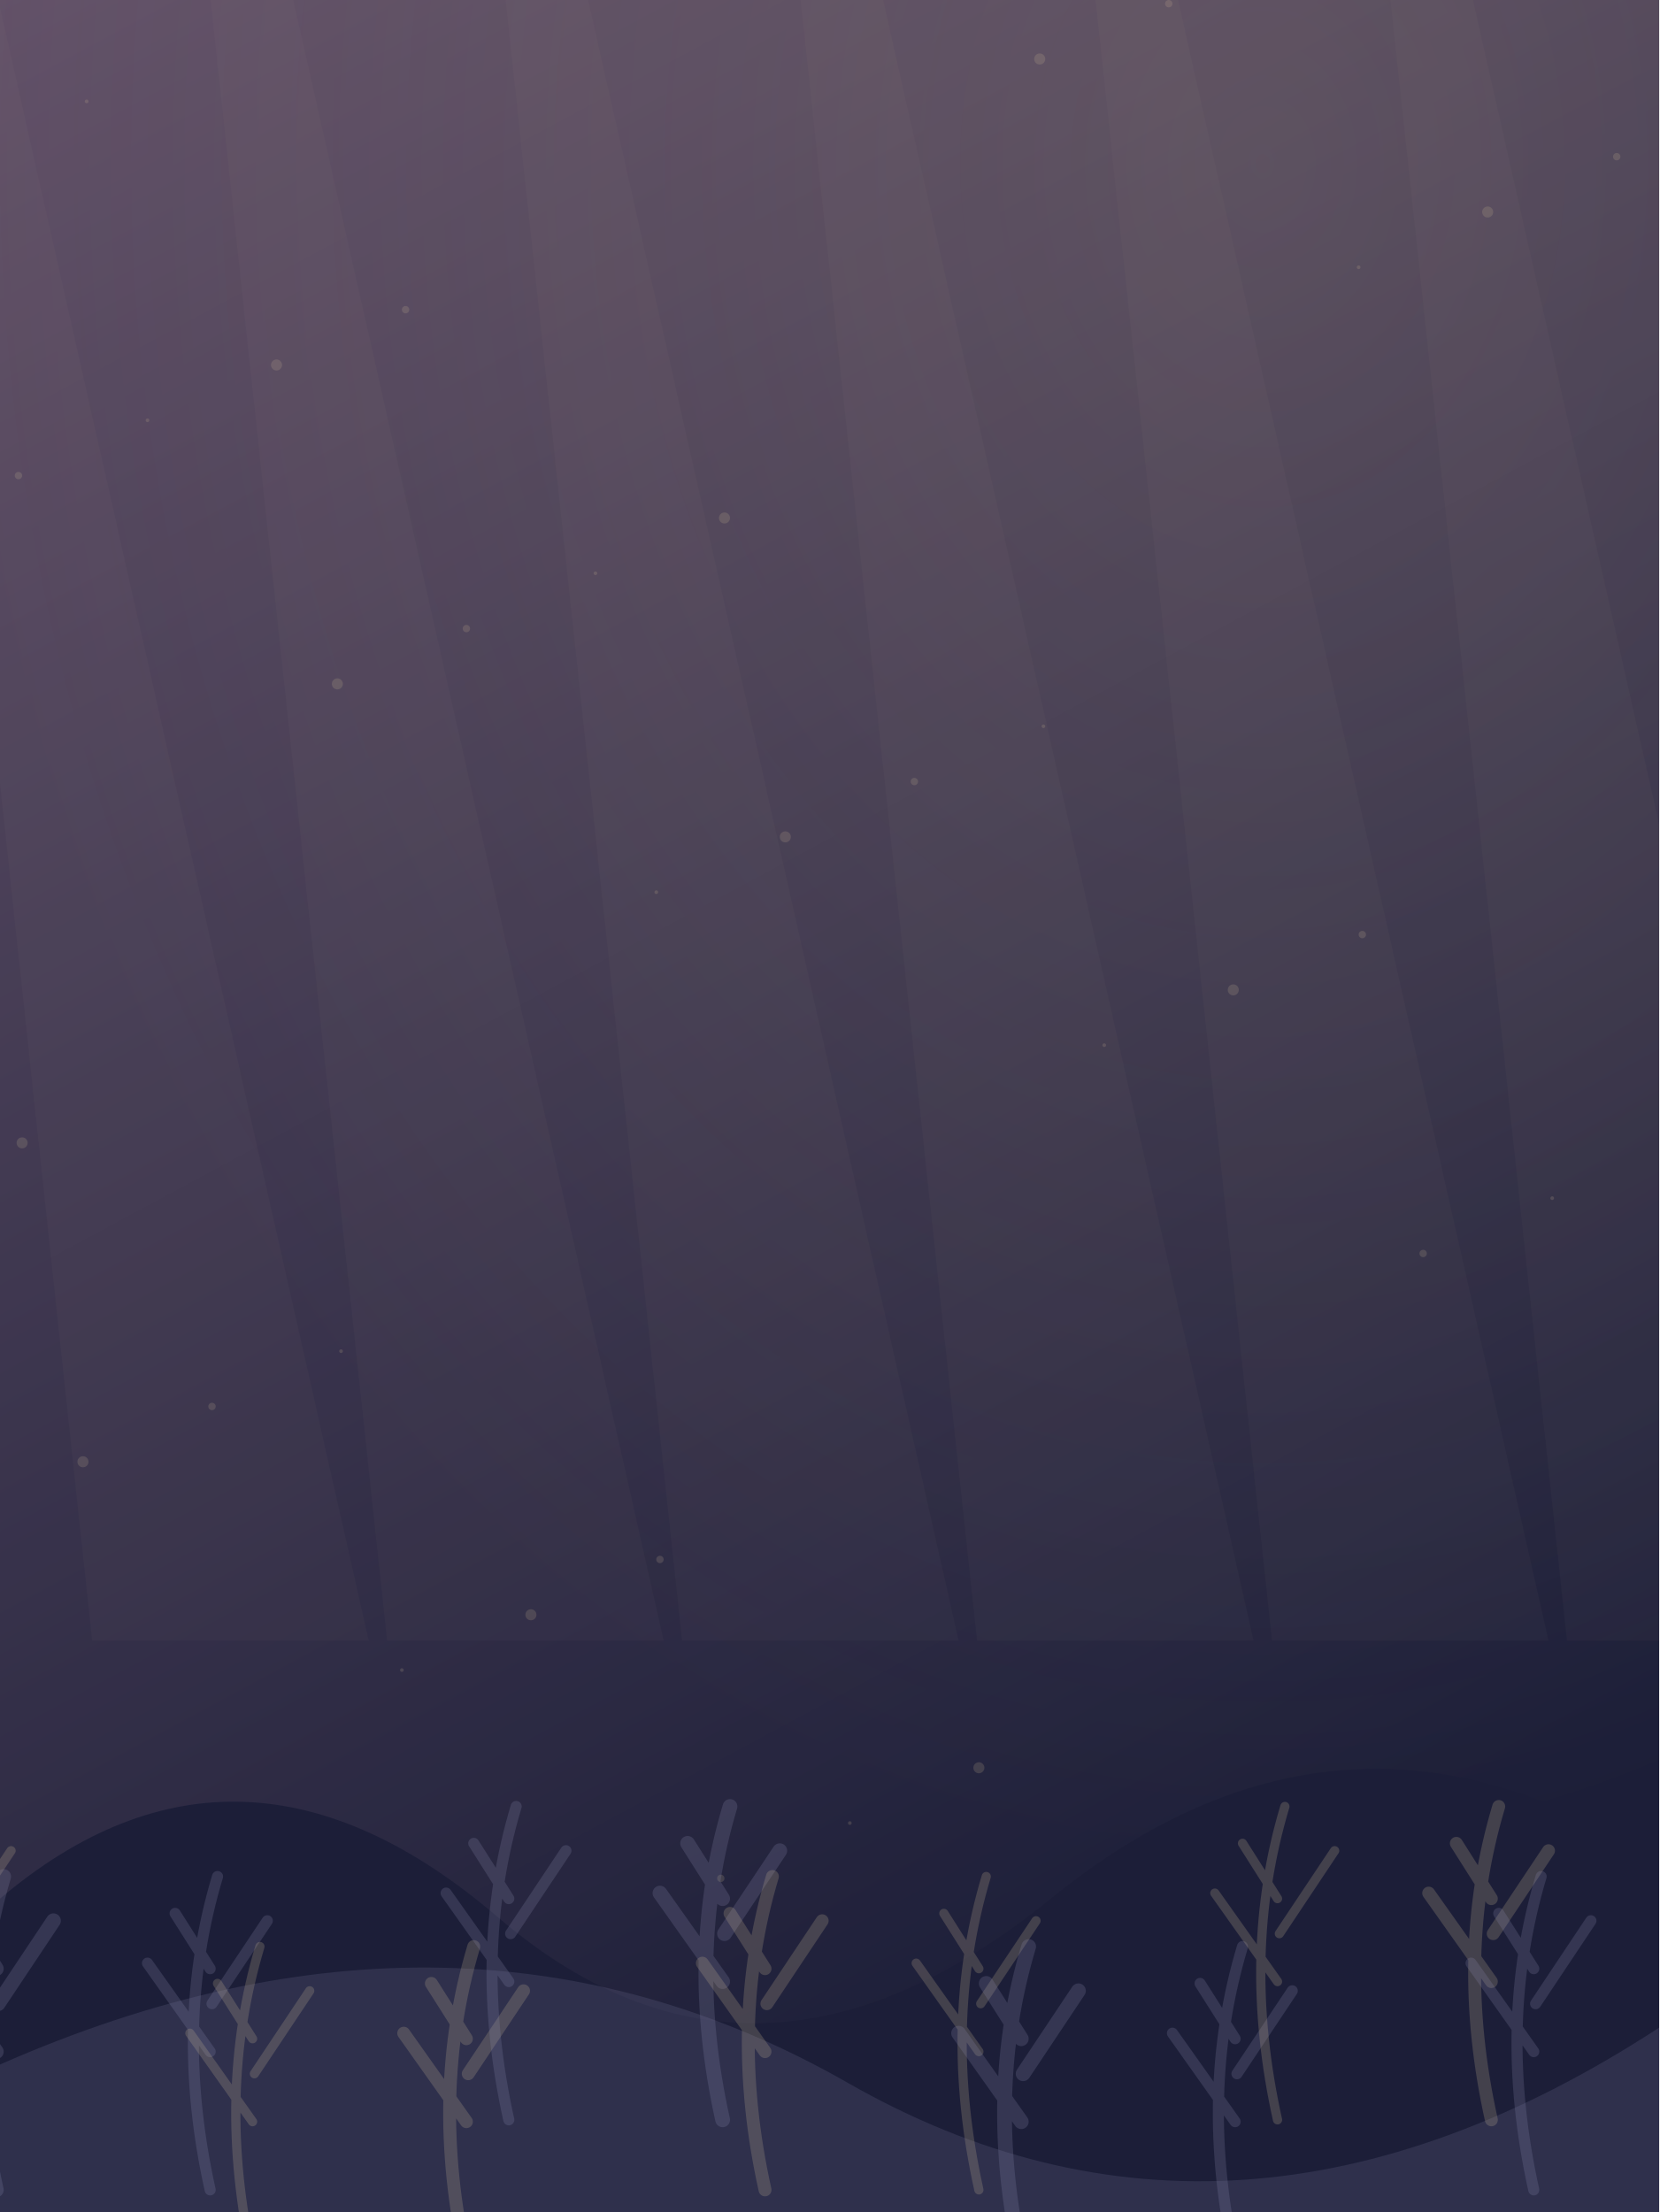
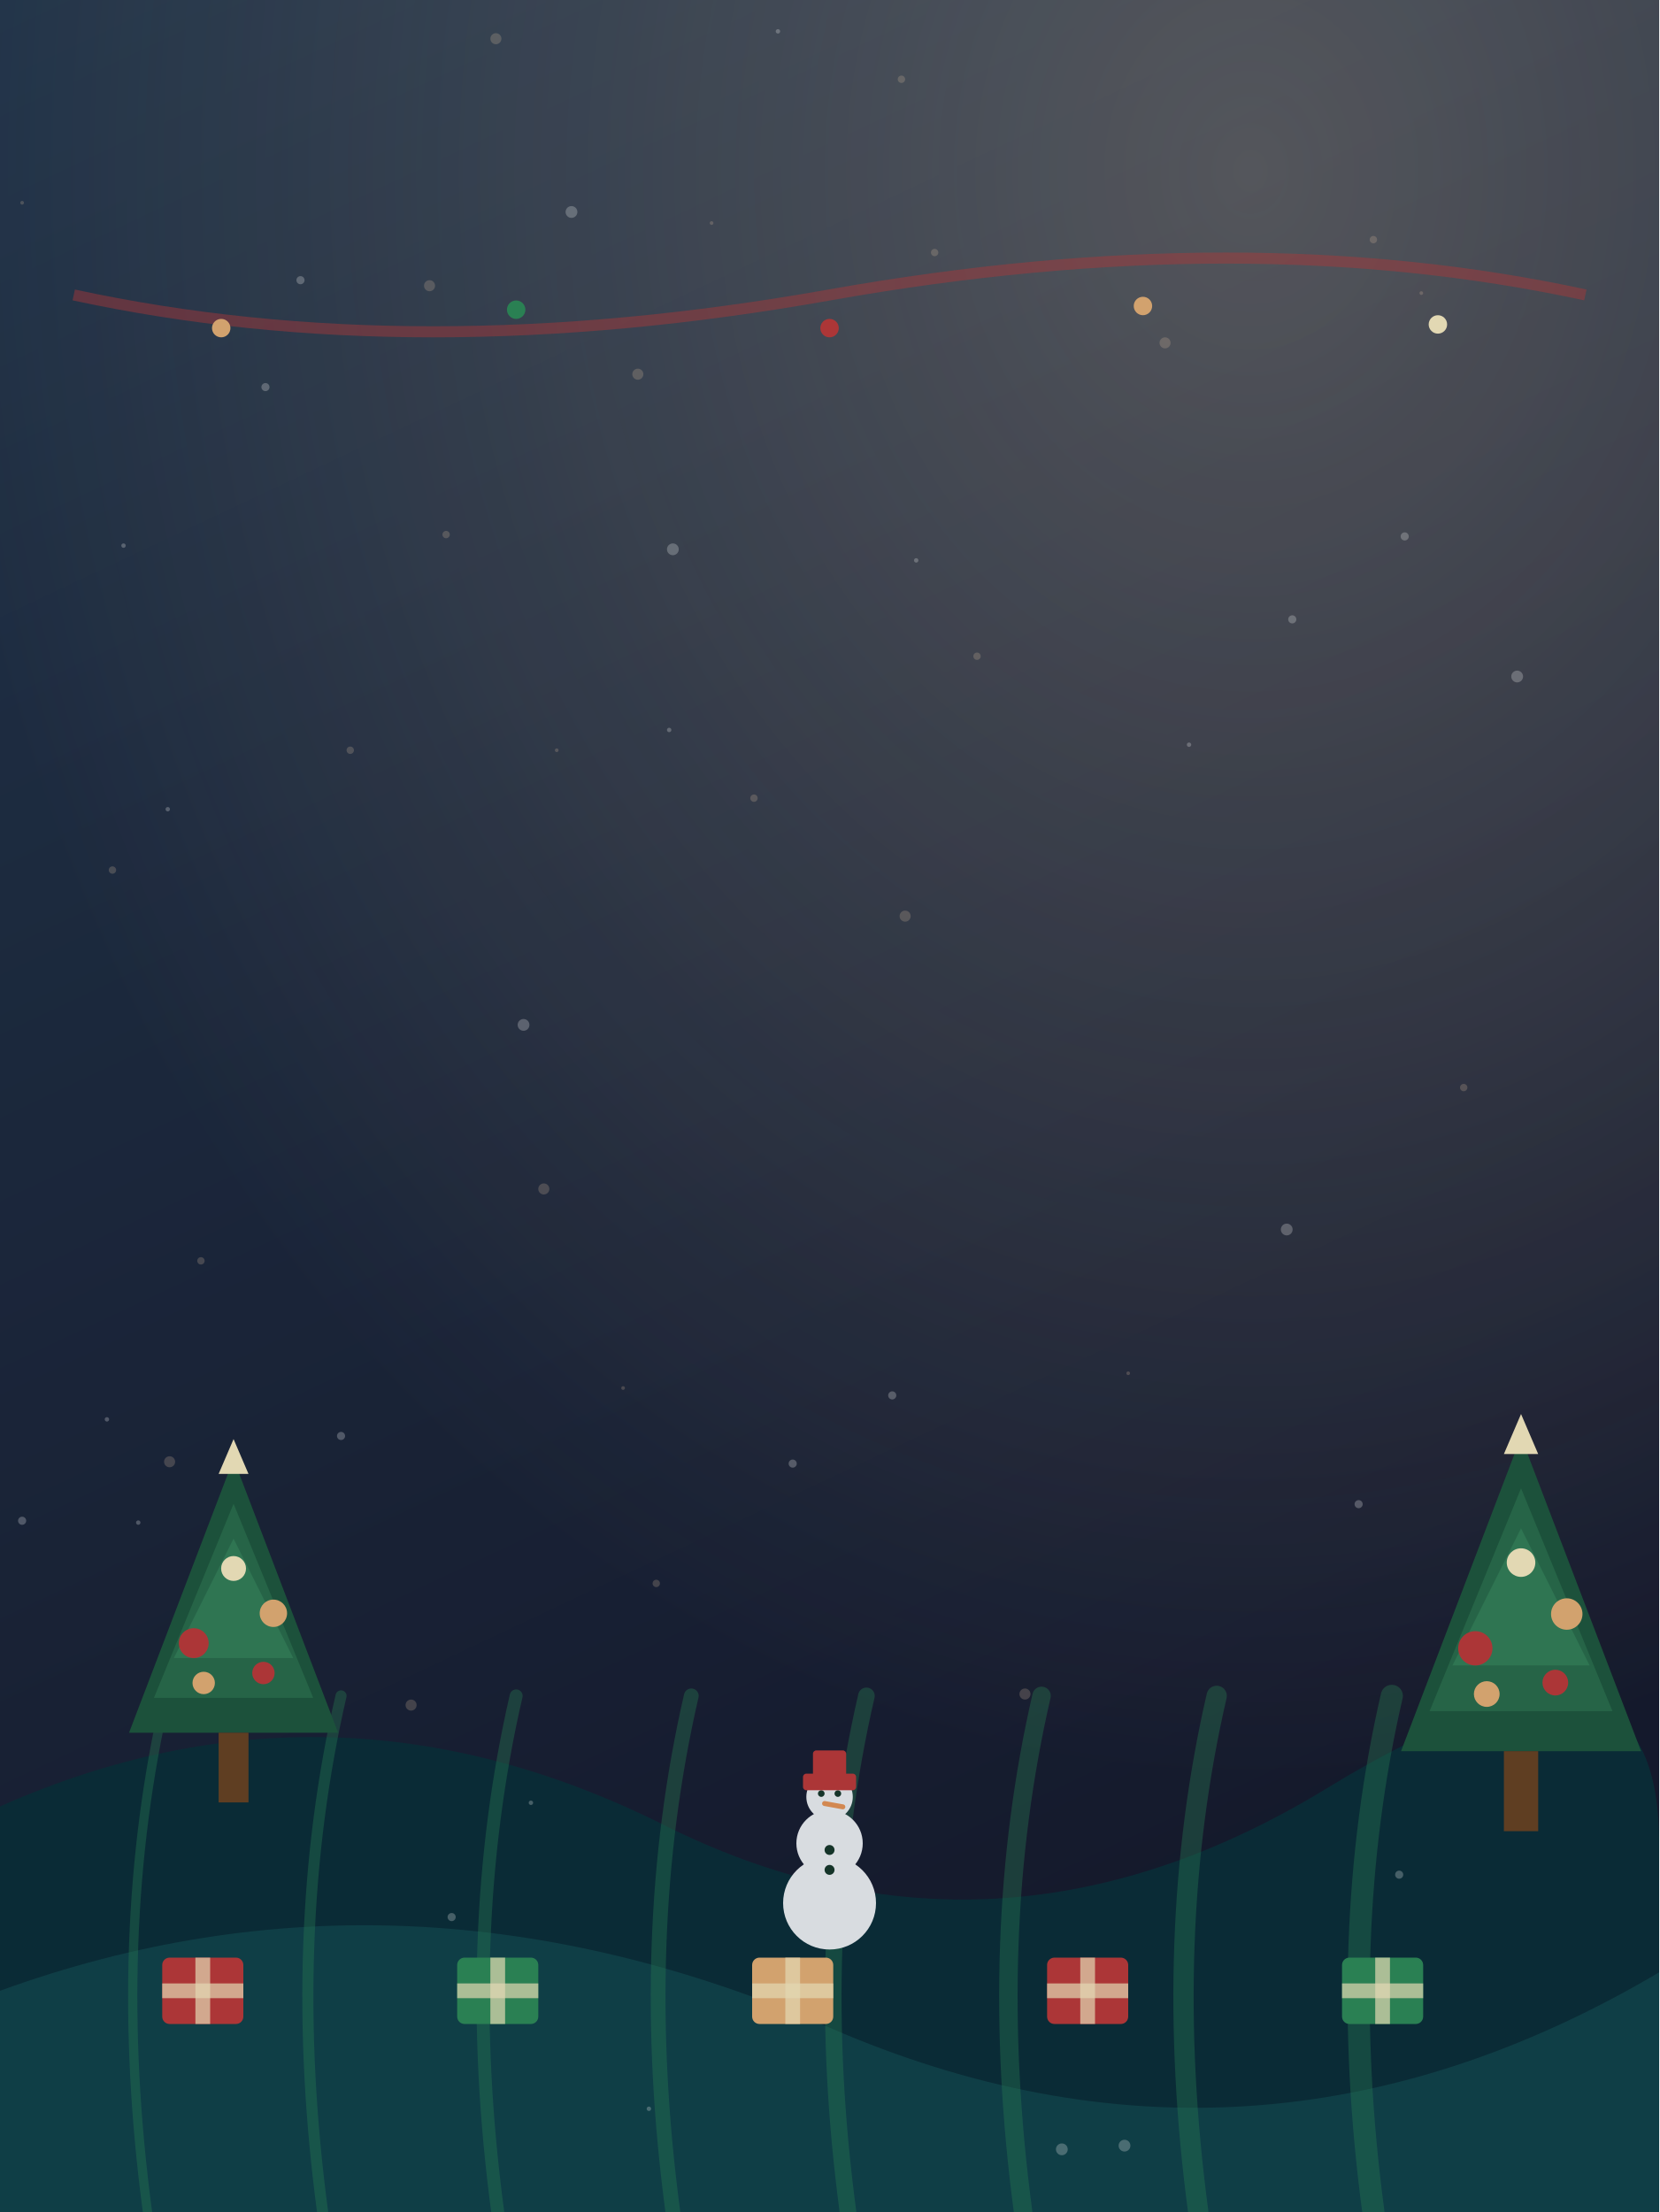
<svg xmlns="http://www.w3.org/2000/svg" viewBox="0 0 900 1200" preserveAspectRatio="xMidYMid slice">
  <defs>
-     <linearGradient id="sky" x2=".4" y2="1">
-       <stop stop-color="#79607a" />
-       <stop offset="1" stop-color="#22213f" />
+     <linearGradient id="sky" x2=".35" y2="1">
+       <stop stop-color="#24384f" />
+       <stop offset="1" stop-color="#161a2e" />
    </linearGradient>
    <radialGradient id="glow">
-       <stop stop-color="#ffe3b1" stop-opacity=".14" />
-       <stop offset="1" stop-color="#ffe3b1" stop-opacity="0" />
+       <stop stop-color="#ffdbb6" stop-opacity=".28" />
+       <stop offset="1" stop-color="#ffdbb6" stop-opacity="0" />
    </radialGradient>
  </defs>
  <path fill="url(#sky)" d="M0 0h900v1200H0Z" />
-   <ellipse cx="680" cy="100" rx="700" ry="900" fill="url(#glow)" />
-   <circle cx="47" cy="55" r="1" fill="#ffe3b1" opacity=".18" />
-   <circle cx="220" cy="168" r="2" fill="#ffe3b1" opacity=".18" />
-   <circle cx="393" cy="281" r="3" fill="#ffe3b1" opacity=".18" />
-   <circle cx="566" cy="394" r="1" fill="#ffe3b1" opacity=".18" />
-   <circle cx="739" cy="507" r="2" fill="#ffe3b1" opacity=".18" />
-   <circle cx="12" cy="620" r="3" fill="#ffe3b1" opacity=".18" />
-   <circle cx="185" cy="733" r="1" fill="#ffe3b1" opacity=".18" />
-   <circle cx="358" cy="846" r="2" fill="#ffe3b1" opacity=".18" />
-   <circle cx="531" cy="959" r="3" fill="#ffe3b1" opacity=".18" />
-   <circle cx="704" cy="1072" r="1" fill="#ffe3b1" opacity=".18" />
-   <circle cx="877" cy="85" r="2" fill="#ffe3b1" opacity=".18" />
-   <circle cx="150" cy="198" r="3" fill="#ffe3b1" opacity=".18" />
-   <circle cx="323" cy="311" r="1" fill="#ffe3b1" opacity=".18" />
-   <circle cx="496" cy="424" r="2" fill="#ffe3b1" opacity=".18" />
-   <circle cx="669" cy="537" r="3" fill="#ffe3b1" opacity=".18" />
-   <circle cx="842" cy="650" r="1" fill="#ffe3b1" opacity=".18" />
-   <circle cx="115" cy="763" r="2" fill="#ffe3b1" opacity=".18" />
-   <circle cx="288" cy="876" r="3" fill="#ffe3b1" opacity=".18" />
-   <circle cx="461" cy="989" r="1" fill="#ffe3b1" opacity=".18" />
-   <circle cx="634" cy="2" r="2" fill="#ffe3b1" opacity=".18" />
-   <circle cx="807" cy="115" r="3" fill="#ffe3b1" opacity=".18" />
-   <circle cx="80" cy="228" r="1" fill="#ffe3b1" opacity=".18" />
-   <circle cx="253" cy="341" r="2" fill="#ffe3b1" opacity=".18" />
-   <circle cx="426" cy="454" r="3" fill="#ffe3b1" opacity=".18" />
-   <circle cx="599" cy="567" r="1" fill="#ffe3b1" opacity=".18" />
-   <circle cx="772" cy="680" r="2" fill="#ffe3b1" opacity=".18" />
-   <circle cx="45" cy="793" r="3" fill="#ffe3b1" opacity=".18" />
-   <circle cx="218" cy="906" r="1" fill="#ffe3b1" opacity=".18" />
-   <circle cx="391" cy="1019" r="2" fill="#ffe3b1" opacity=".18" />
-   <circle cx="564" cy="32" r="3" fill="#ffe3b1" opacity=".18" />
-   <circle cx="737" cy="145" r="1" fill="#ffe3b1" opacity=".18" />
-   <circle cx="10" cy="258" r="2" fill="#ffe3b1" opacity=".18" />
-   <circle cx="183" cy="371" r="3" fill="#ffe3b1" opacity=".18" />
-   <circle cx="356" cy="484" r="1" fill="#ffe3b1" opacity=".18" />
-   <path d="M-50 -40h40l210 930h-150Z" fill="#ffe3b1" opacity=".035" />
-   <path d="M110 -40h40l210 930h-150Z" fill="#ffe3b1" opacity=".035" />
-   <path d="M270 -40h40l210 930h-150Z" fill="#ffe3b1" opacity=".035" />
-   <path d="M430 -40h40l210 930h-150Z" fill="#ffe3b1" opacity=".035" />
-   <path d="M590 -40h40l210 930h-150Z" fill="#ffe3b1" opacity=".035" />
-   <path d="M750 -40h40l210 930h-150Z" fill="#ffe3b1" opacity=".035" />
-   <path d="M910 -40h40l210 930h-150Z" fill="#ffe3b1" opacity=".035" />
-   <path d="M0 1030Q130 920 270 1040T570 1030T900 1010V1200H0Z" fill="#22213f" />
-   <path d="M0 1120Q250 1010 460 1130T900 1100V1200H0Z" fill="#aca9d3" opacity=".17" />
-   <g stroke="#ffe3b1" stroke-width="5" fill="none" opacity=".22" stroke-linecap="round">
-     <path d="M-25 1150Q-45 1060 -21 980M-25 1075l-34-48m35 22 30-45M-25 1030l-19-30" />
+   <ellipse cx="680" cy="90" rx="720" ry="880" fill="url(#glow)" />
+   <circle cx="302" cy="407" r="1" fill="#ffdbb6" opacity=".22" />
+   <circle cx="489" cy="43" r="2" fill="#ffdbb6" opacity=".22" />
+   <circle cx="92" cy="793" r="3" fill="#ffdbb6" opacity=".22" />
+   <circle cx="295" cy="645" r="3" fill="#ffdbb6" opacity=".22" />
+   <circle cx="530" cy="356" r="2" fill="#ffdbb6" opacity=".22" />
+   <circle cx="61" cy="472" r="2" fill="#ffdbb6" opacity=".22" />
+   <circle cx="12" cy="110" r="1" fill="#ffdbb6" opacity=".22" />
+   <circle cx="491" cy="497" r="3" fill="#ffdbb6" opacity=".22" />
+   <circle cx="190" cy="407" r="2" fill="#ffdbb6" opacity=".22" />
+   <circle cx="233" cy="155" r="3" fill="#ffdbb6" opacity=".22" />
+   <circle cx="144" cy="1094" r="2" fill="#ffdbb6" opacity=".22" />
+   <circle cx="771" cy="159" r="1" fill="#ffdbb6" opacity=".22" />
+   <circle cx="242" cy="290" r="2" fill="#ffdbb6" opacity=".22" />
+   <circle cx="409" cy="433" r="2" fill="#ffdbb6" opacity=".22" />
+   <circle cx="356" cy="859" r="2" fill="#ffdbb6" opacity=".22" />
+   <circle cx="507" cy="137" r="2" fill="#ffdbb6" opacity=".22" />
+   <circle cx="658" cy="1011" r="2" fill="#ffdbb6" opacity=".22" />
+   <circle cx="825" cy="1084" r="2" fill="#ffdbb6" opacity=".22" />
+   <circle cx="632" cy="186" r="3" fill="#ffdbb6" opacity=".22" />
+   <circle cx="223" cy="1034" r="3" fill="#ffdbb6" opacity=".22" />
+   <circle cx="346" cy="203" r="3" fill="#ffdbb6" opacity=".22" />
+   <circle cx="745" cy="130" r="2" fill="#ffdbb6" opacity=".22" />
+   <circle cx="612" cy="745" r="1" fill="#ffdbb6" opacity=".22" />
+   <circle cx="135" cy="1066" r="2" fill="#ffdbb6" opacity=".22" />
+   <circle cx="338" cy="753" r="1" fill="#ffdbb6" opacity=".22" />
+   <circle cx="269" cy="21" r="3" fill="#ffdbb6" opacity=".22" />
+   <circle cx="92" cy="996" r="3" fill="#ffdbb6" opacity=".22" />
+   <circle cx="223" cy="925" r="3" fill="#ffdbb6" opacity=".22" />
+   <circle cx="794" cy="590" r="2" fill="#ffdbb6" opacity=".22" />
+   <circle cx="109" cy="684" r="2" fill="#ffdbb6" opacity=".22" />
+   <circle cx="556" cy="919" r="3" fill="#ffdbb6" opacity=".22" />
+   <circle cx="231" cy="971" r="2" fill="#ffdbb6" opacity=".22" />
+   <circle cx="386" cy="121" r="1" fill="#ffdbb6" opacity=".22" />
+   <circle cx="141" cy="915" r="2" fill="#ffdbb6" opacity=".22" />
+   <path d="M0 980Q180 900 360 990T720 970T900 1000V1200H0Z" fill="#0a2f3a" />
+   <path d="M0 1080Q220 1000 450 1100T900 1070V1200H0Z" fill="#12484f" opacity=".85" />
+   <g stroke="#2f8f5b" stroke-width="5" fill="none" opacity=".35" stroke-linecap="round">
+     <path d="M80 1200 Q60 1050 90 920" />
  </g>
-   <g stroke="#aca9d3" stroke-width="6" fill="none" opacity=".22" stroke-linecap="round">
-     <path d="M114 1188Q94 1098 118 1018M114 1113l-34-48m35 22 30-45M114 1068l-19-30" />
+   <g stroke="#2f8f5b" stroke-width="6" fill="none" opacity=".35" stroke-linecap="round">
+     <path d="M175 1200 Q155 1050 185 920" />
  </g>
-   <g stroke="#ffe3b1" stroke-width="7" fill="none" opacity=".22" stroke-linecap="round">
-     <path d="M253 1226Q233 1136 257 1056M253 1151l-34-48m35 22 30-45M253 1106l-19-30" />
+   <g stroke="#2f8f5b" stroke-width="7" fill="none" opacity=".35" stroke-linecap="round">
+     <path d="M270 1200 Q250 1050 280 920" />
  </g>
-   <g stroke="#aca9d3" stroke-width="8" fill="none" opacity=".22" stroke-linecap="round">
-     <path d="M392 1150Q372 1060 396 980M392 1075l-34-48m35 22 30-45M392 1030l-19-30" />
+   <g stroke="#2f8f5b" stroke-width="8" fill="none" opacity=".35" stroke-linecap="round">
+     <path d="M365 1200 Q345 1050 375 920" />
  </g>
-   <g stroke="#ffe3b1" stroke-width="5" fill="none" opacity=".22" stroke-linecap="round">
-     <path d="M531 1188Q511 1098 535 1018M531 1113l-34-48m35 22 30-45M531 1068l-19-30" />
+   <g stroke="#2f8f5b" stroke-width="9" fill="none" opacity=".35" stroke-linecap="round">
+     <path d="M460 1200 Q440 1050 470 920" />
  </g>
-   <g stroke="#aca9d3" stroke-width="6" fill="none" opacity=".22" stroke-linecap="round">
-     <path d="M670 1226Q650 1136 674 1056M670 1151l-34-48m35 22 30-45M670 1106l-19-30" />
+   <g stroke="#2f8f5b" stroke-width="10" fill="none" opacity=".35" stroke-linecap="round">
+     <path d="M555 1200 Q535 1050 565 920" />
  </g>
-   <g stroke="#ffe3b1" stroke-width="7" fill="none" opacity=".22" stroke-linecap="round">
-     <path d="M809 1150Q789 1060 813 980M809 1075l-34-48m35 22 30-45M809 1030l-19-30" />
+   <g stroke="#2f8f5b" stroke-width="11" fill="none" opacity=".35" stroke-linecap="round">
+     <path d="M650 1200 Q630 1050 660 920" />
  </g>
-   <g stroke="#aca9d3" stroke-width="8" fill="none" opacity=".22" stroke-linecap="round">
-     <path d="M-2 1188Q-22 1098 2 1018M-2 1113l-34-48m35 22 30-45M-2 1068l-19-30" />
+   <g stroke="#2f8f5b" stroke-width="12" fill="none" opacity=".35" stroke-linecap="round">
+     <path d="M745 1200 Q725 1050 755 920" />
  </g>
-   <g stroke="#ffe3b1" stroke-width="5" fill="none" opacity=".22" stroke-linecap="round">
-     <path d="M137 1226Q117 1136 141 1056M137 1151l-34-48m35 22 30-45M137 1106l-19-30" />
+   <g transform="translate(110 1080)">
+     <rect x="-22" y="-18" width="44" height="36" rx="4" fill="#c23b3b" />
+     <rect x="-22" y="-4" width="44" height="8" fill="#fff2c8" opacity=".7" />
+     <rect x="-4" y="-18" width="8" height="36" fill="#fff2c8" opacity=".7" />
  </g>
-   <g stroke="#aca9d3" stroke-width="6" fill="none" opacity=".22" stroke-linecap="round">
-     <path d="M276 1150Q256 1060 280 980M276 1075l-34-48m35 22 30-45M276 1030l-19-30" />
+   <g transform="translate(270 1080)">
+     <rect x="-22" y="-18" width="44" height="36" rx="4" fill="#2f8f5b" />
+     <rect x="-22" y="-4" width="44" height="8" fill="#fff2c8" opacity=".7" />
+     <rect x="-4" y="-18" width="8" height="36" fill="#fff2c8" opacity=".7" />
  </g>
-   <g stroke="#ffe3b1" stroke-width="7" fill="none" opacity=".22" stroke-linecap="round">
-     <path d="M415 1188Q395 1098 419 1018M415 1113l-34-48m35 22 30-45M415 1068l-19-30" />
+   <g transform="translate(430 1080)">
+     <rect x="-22" y="-18" width="44" height="36" rx="4" fill="#edb579" />
+     <rect x="-22" y="-4" width="44" height="8" fill="#fff2c8" opacity=".7" />
+     <rect x="-4" y="-18" width="8" height="36" fill="#fff2c8" opacity=".7" />
  </g>
-   <g stroke="#aca9d3" stroke-width="8" fill="none" opacity=".22" stroke-linecap="round">
-     <path d="M554 1226Q534 1136 558 1056M554 1151l-34-48m35 22 30-45M554 1106l-19-30" />
+   <g transform="translate(590 1080)">
+     <rect x="-22" y="-18" width="44" height="36" rx="4" fill="#c23b3b" />
+     <rect x="-22" y="-4" width="44" height="8" fill="#fff2c8" opacity=".7" />
+     <rect x="-4" y="-18" width="8" height="36" fill="#fff2c8" opacity=".7" />
  </g>
-   <g stroke="#ffe3b1" stroke-width="5" fill="none" opacity=".22" stroke-linecap="round">
-     <path d="M693 1150Q673 1060 697 980M693 1075l-34-48m35 22 30-45M693 1030l-19-30" />
+   <g transform="translate(750 1080)">
+     <rect x="-22" y="-18" width="44" height="36" rx="4" fill="#2f8f5b" />
+     <rect x="-22" y="-4" width="44" height="8" fill="#fff2c8" opacity=".7" />
+     <rect x="-4" y="-18" width="8" height="36" fill="#fff2c8" opacity=".7" />
  </g>
-   <g stroke="#aca9d3" stroke-width="6" fill="none" opacity=".22" stroke-linecap="round">
-     <path d="M832 1188Q812 1098 836 1018M832 1113l-34-48m35 22 30-45M832 1068l-19-30" />
+   <circle cx="759" cy="1017" r="2.2" fill="#ffffff" opacity=".28" />
+   <circle cx="144" cy="210" r="2.2" fill="#ffffff" opacity=".28" />
+   <circle cx="245" cy="1040" r="2.2" fill="#ffffff" opacity=".28" />
+   <circle cx="698" cy="667" r="3.2" fill="#ffffff" opacity=".28" />
+   <circle cx="91" cy="439" r="1.2" fill="#ffffff" opacity=".28" />
+   <circle cx="576" cy="1166" r="3.2" fill="#ffffff" opacity=".28" />
+   <circle cx="701" cy="336" r="2.2" fill="#ffffff" opacity=".28" />
+   <circle cx="422" cy="17" r="1.2" fill="#ffffff" opacity=".28" />
+   <circle cx="363" cy="396" r="1.2" fill="#ffffff" opacity=".28" />
+   <circle cx="284" cy="556" r="3.2" fill="#ffffff" opacity=".28" />
+   <circle cx="645" cy="404" r="1.2" fill="#ffffff" opacity=".28" />
+   <circle cx="762" cy="291" r="2.2" fill="#ffffff" opacity=".28" />
+   <circle cx="75" cy="826" r="1.2" fill="#ffffff" opacity=".28" />
+   <circle cx="484" cy="757" r="2.2" fill="#ffffff" opacity=".28" />
+   <circle cx="497" cy="304" r="1.2" fill="#ffffff" opacity=".28" />
+   <circle cx="58" cy="770" r="1.2" fill="#ffffff" opacity=".28" />
+   <circle cx="823" cy="367" r="3.2" fill="#ffffff" opacity=".28" />
+   <circle cx="12" cy="825" r="2.2" fill="#ffffff" opacity=".28" />
+   <circle cx="737" cy="816" r="2.2" fill="#ffffff" opacity=".28" />
+   <circle cx="430" cy="794" r="2.2" fill="#ffffff" opacity=".28" />
+   <circle cx="67" cy="296" r="1.2" fill="#ffffff" opacity=".28" />
+   <circle cx="352" cy="1144" r="1.2" fill="#ffffff" opacity=".28" />
+   <circle cx="185" cy="779" r="2.2" fill="#ffffff" opacity=".28" />
+   <circle cx="310" cy="115" r="3.2" fill="#ffffff" opacity=".28" />
+   <circle cx="163" cy="152" r="2.2" fill="#ffffff" opacity=".28" />
+   <circle cx="288" cy="978" r="1.2" fill="#ffffff" opacity=".28" />
+   <circle cx="365" cy="298" r="3.2" fill="#ffffff" opacity=".28" />
+   <circle cx="610" cy="1164" r="3.2" fill="#ffffff" opacity=".28" />
+   <path d="M40 160 Q225 200 450 160 T860 160" fill="none" stroke="#c23b3b" stroke-width="6" opacity=".45" />
+   <circle cx="120" cy="178" r="5" fill="#edb579" />
+   <circle cx="280" cy="168" r="5" fill="#2f8f5b" />
+   <circle cx="450" cy="178" r="5" fill="#c23b3b" />
+   <circle cx="620" cy="166" r="5" fill="#edb579" />
+   <circle cx="780" cy="176" r="5" fill="#fff2c8" />
+   <g transform="translate(70 940) scale(1.35)">
+     <path d="M0 0 L42 -110 L84 0 Z" fill="#1f5a3f" />
+     <path d="M10 -14 L42 -92 L74 -14 Z" fill="#2a6f4d" />
+     <path d="M18 -30 L42 -78 L66 -30 Z" fill="#34825a" />
+     <rect x="36" y="0" width="12" height="28" fill="#6b4423" />
+     <circle cx="26" cy="-36" r="6" fill="#c23b3b" />
+     <circle cx="58" cy="-48" r="5.5" fill="#edb579" />
+     <circle cx="42" cy="-66" r="5" fill="#fff2c8" />
+     <circle cx="30" cy="-20" r="4.5" fill="#edb579" />
+     <circle cx="54" cy="-24" r="4.5" fill="#c23b3b" />
+     <polygon points="42,-118 48,-104 36,-104" fill="#fff2c8" />
  </g>
-   <path d="M0 0h900v1200H0Z" fill="#06131d" opacity=".2" />
+   <g transform="translate(760 950) scale(1.55)">
+     <path d="M0 0 L42 -110 L84 0 Z" fill="#1f5a3f" />
+     <path d="M10 -14 L42 -92 L74 -14 Z" fill="#2a6f4d" />
+     <path d="M18 -30 L42 -78 L66 -30 Z" fill="#34825a" />
+     <rect x="36" y="0" width="12" height="28" fill="#6b4423" />
+     <circle cx="26" cy="-36" r="6" fill="#c23b3b" />
+     <circle cx="58" cy="-48" r="5.5" fill="#edb579" />
+     <circle cx="42" cy="-66" r="5" fill="#fff2c8" />
+     <circle cx="30" cy="-20" r="4.5" fill="#edb579" />
+     <circle cx="54" cy="-24" r="4.5" fill="#c23b3b" />
+     <polygon points="42,-118 48,-104 36,-104" fill="#fff2c8" />
+   </g>
+   <g transform="translate(450 1000) scale(0.9)">
+     <circle cx="0" cy="36" r="28" fill="#f4f7fb" />
+     <circle cx="0" cy="0" r="20" fill="#f4f7fb" />
+     <circle cx="0" cy="-28" r="14" fill="#f4f7fb" />
+     <circle cx="-5" cy="-30" r="2" fill="#17392b" />
+     <circle cx="5" cy="-30" r="2" fill="#17392b" />
+     <path d="M-3 -24 L8 -22" stroke="#ed9858" stroke-width="3" stroke-linecap="round" />
+     <rect x="-16" y="-42" width="32" height="10" rx="2" fill="#c23b3b" />
+     <rect x="-10" y="-56" width="20" height="16" rx="2" fill="#c23b3b" />
+     <circle cx="0" cy="4" r="3" fill="#17392b" />
+     <circle cx="0" cy="16" r="3" fill="#17392b" />
+   </g>
+   <path d="M0 0h900v1200H0Z" fill="#06131d" opacity=".12" />
</svg>
